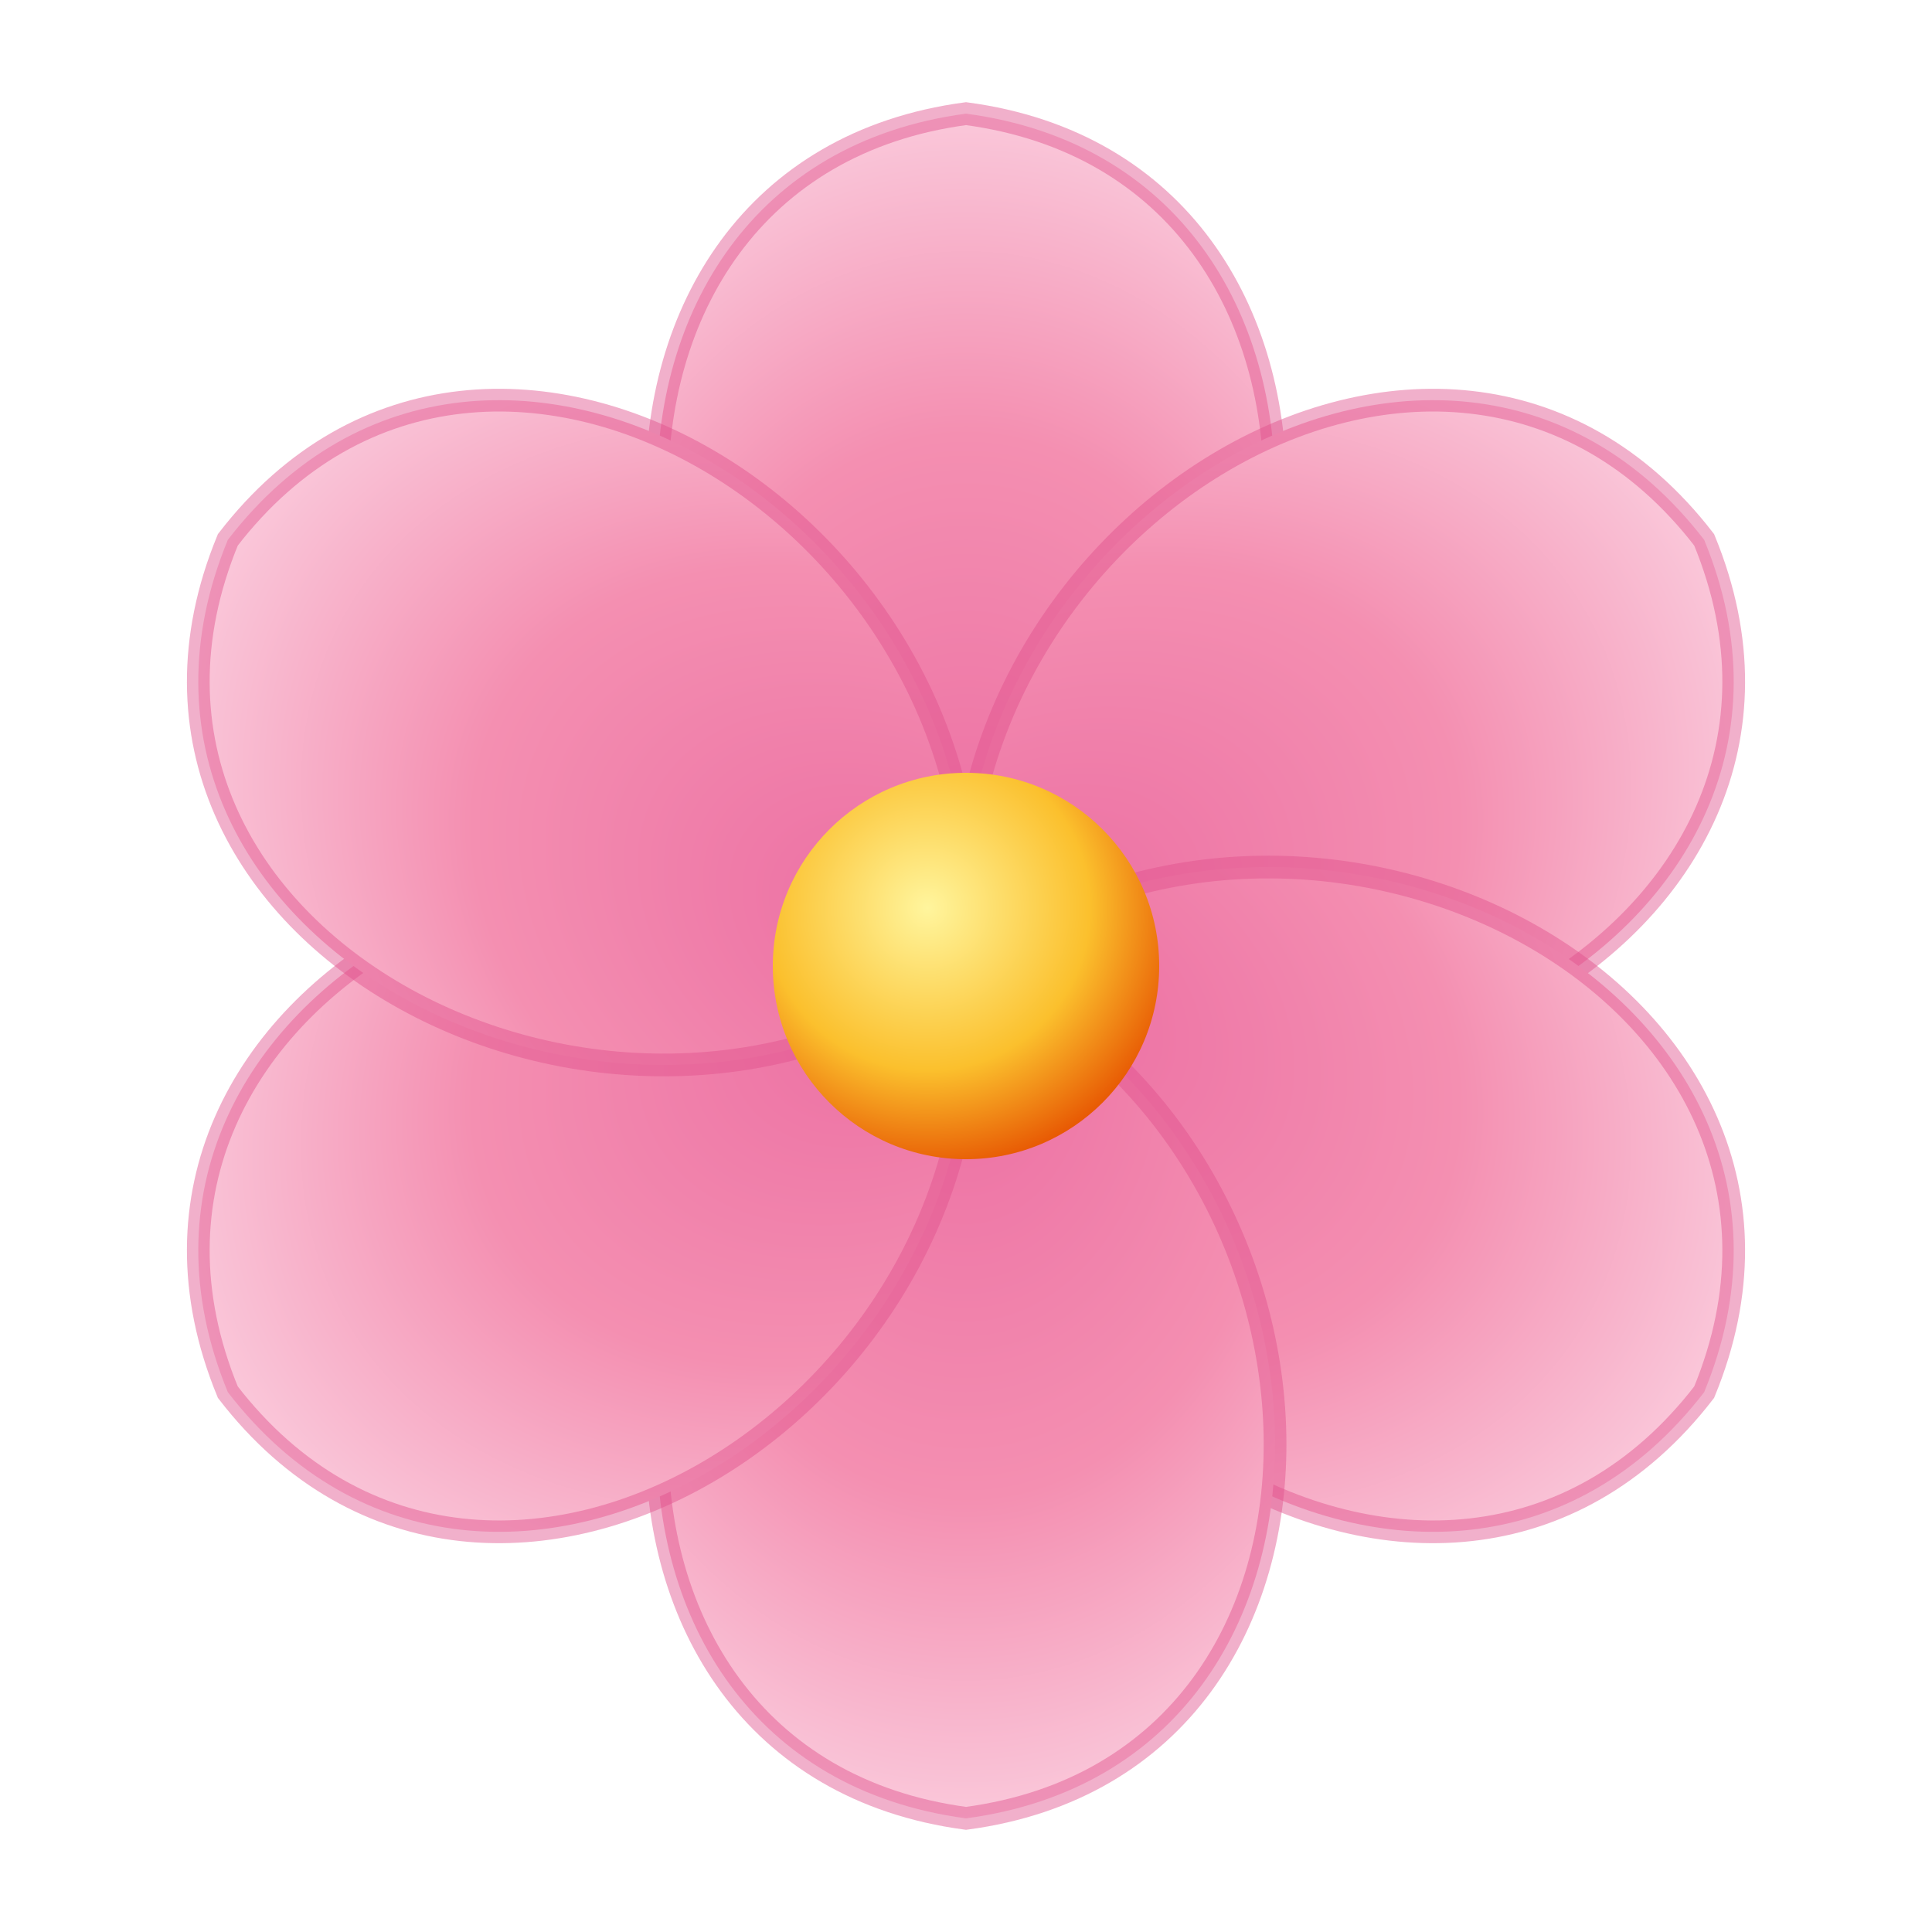
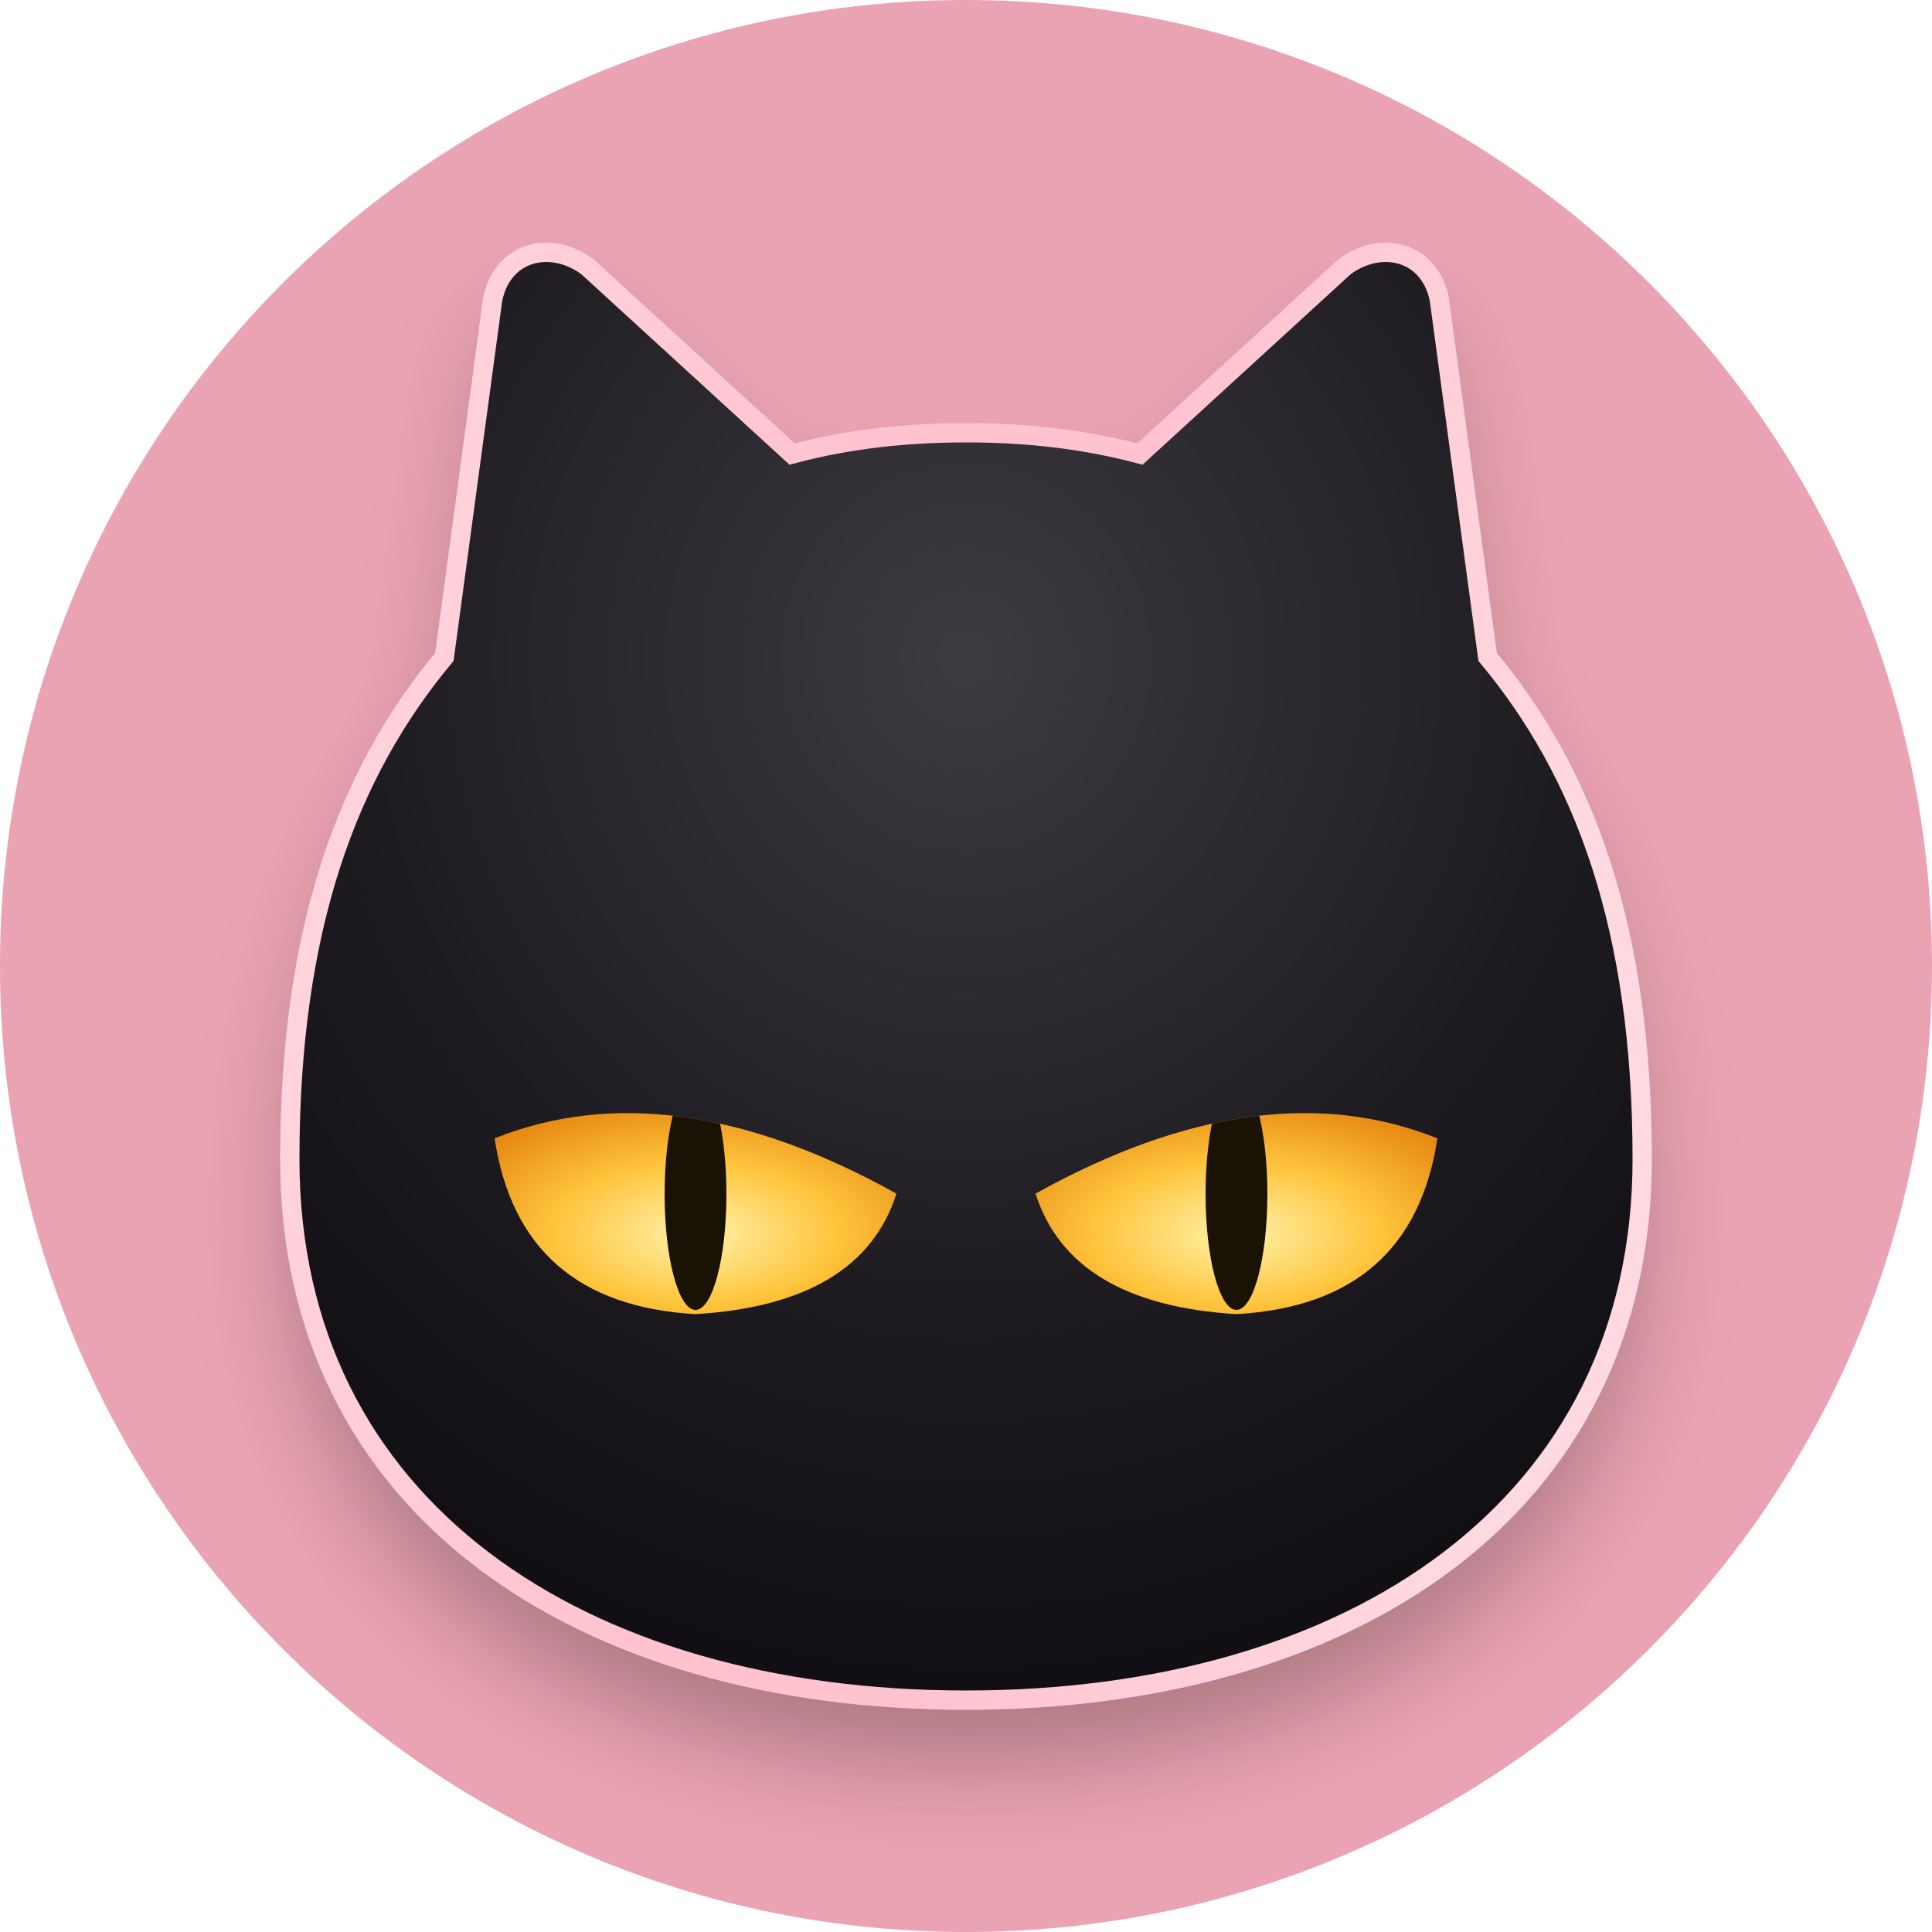
- <svg xmlns="http://www.w3.org/2000/svg" viewBox="-170 -170 340 340">
+ <svg xmlns="http://www.w3.org/2000/svg" viewBox="0 0 100 100">
  <defs>
-     <radialGradient id="p" cx="50%" cy="90%" r="95%">
-       <stop offset="0%" stop-color="#ec6fa3" />
-       <stop offset="55%" stop-color="#f48fb1" />
-       <stop offset="100%" stop-color="#fbd0e0" />
+     <linearGradient id="rim" x1="0" y1="0" x2="1" y2="0.2">
+       <stop offset="0" stop-color="#ffd9e1" />
+       <stop offset="0.45" stop-color="#ffc2cf" />
+       <stop offset="0.62" stop-color="#ffc2cf" />
+       <stop offset="1" stop-color="#ffd9e1" />
+     </linearGradient>
+     <radialGradient id="fur" cx="0.5" cy="0.28" r="0.8">
+       <stop offset="0" stop-color="#3d3a42" />
+       <stop offset="0.55" stop-color="#1e1b21" />
+       <stop offset="1" stop-color="#0d0b0f" />
    </radialGradient>
-     <radialGradient id="c" cx="40%" cy="35%" r="70%">
-       <stop offset="0%" stop-color="#fff59d" />
-       <stop offset="60%" stop-color="#fbc02d" />
-       <stop offset="100%" stop-color="#e65100" />
+     <radialGradient id="iris" cx="0.5" cy="0.6" r="0.7">
+       <stop offset="0" stop-color="#fff2ad" />
+       <stop offset="0.5" stop-color="#ffc53d" />
+       <stop offset="1" stop-color="#e5850f" />
    </radialGradient>
+     <filter id="soft" x="-30%" y="-30%" width="160%" height="160%">
+       <feGaussianBlur stdDeviation="2.4" />
+     </filter>
+     <clipPath id="eyeL">
+       <path d="M -10.4 -2.08 Q -1.3 -5.72 10.4 0.78 Q 8.58 6.5 0 7.02 Q -9.1 6.5 -10.4 -2.08 Z" transform="translate(36 61)" />
+     </clipPath>
+     <clipPath id="eyeR">
+       <path d="M 10.4 -2.08 Q 1.3 -5.72 -10.4 0.78 Q -8.58 6.5 0 7.02 Q 9.1 6.5 10.4 -2.08 Z" transform="translate(64 61)" />
+     </clipPath>
  </defs>
-   <g fill="url(#p)" stroke="#e0508c" stroke-width="4" stroke-opacity="0.45">
-     <path id="a" d="M0 0 C-70 -30 -75 -140 0 -150 C75 -140 70 -30 0 0Z" />
-     <use href="#a" transform="rotate(60)" />
-     <use href="#a" transform="rotate(120)" />
-     <use href="#a" transform="rotate(180)" />
-     <use href="#a" transform="rotate(240)" />
-     <use href="#a" transform="rotate(300)" />
+   <circle cx="50" cy="50" r="50" fill="#eaa3b3" />
+   <path fill="#2a1a12" opacity="0.3" transform="translate(0 3.5)" filter="url(#soft)" d="M50 88 C30 88 15 78 15 60 C15 48 18 40 23 34 L25.5 15.5 C26 13 28.5 12.4 30.4 13.8 L41 23.5 C44 22.7 47 22.4 50 22.4 C53 22.4 56 22.7 59 23.5 L69.6 13.8 C71.5 12.4 74 13 74.5 15.5 L77 34 C82 40 85 48 85 60 C85 78 70 88 50 88 Z" />
+   <path fill="url(#fur)" stroke="url(#rim)" stroke-width="1" d="M50 88 C30 88 15 78 15 60 C15 48 18 40 23 34 L25.5 15.5 C26 13 28.5 12.4 30.4 13.8 L41 23.5 C44 22.7 47 22.4 50 22.4 C53 22.4 56 22.7 59 23.5 L69.6 13.8 C71.5 12.4 74 13 74.5 15.5 L77 34 C82 40 85 48 85 60 C85 78 70 88 50 88 Z" />
+   <g transform="translate(36 61) scale(1.3)">
+     <path fill="url(#iris)" d="M -8 -1.6 Q -1 -4.4 8 0.6 Q 6.6 5 0 5.4 Q -7 5 -8 -1.6 Z" />
  </g>
-   <circle r="34" fill="url(#c)" />
+   <g transform="translate(64 61) scale(1.3)">
+     <path fill="url(#iris)" d="M 8 -1.6 Q 1 -4.4 -8 0.6 Q -6.6 5 0 5.4 Q 7 5 8 -1.6 Z" />
+   </g>
+   <g clip-path="url(#eyeL)">
+     <ellipse cx="36" cy="61.8" rx="1.6" ry="6" fill="#1b1206" />
+   </g>
+   <g clip-path="url(#eyeR)">
+     <ellipse cx="64" cy="61.8" rx="1.6" ry="6" fill="#1b1206" />
+   </g>
</svg>
